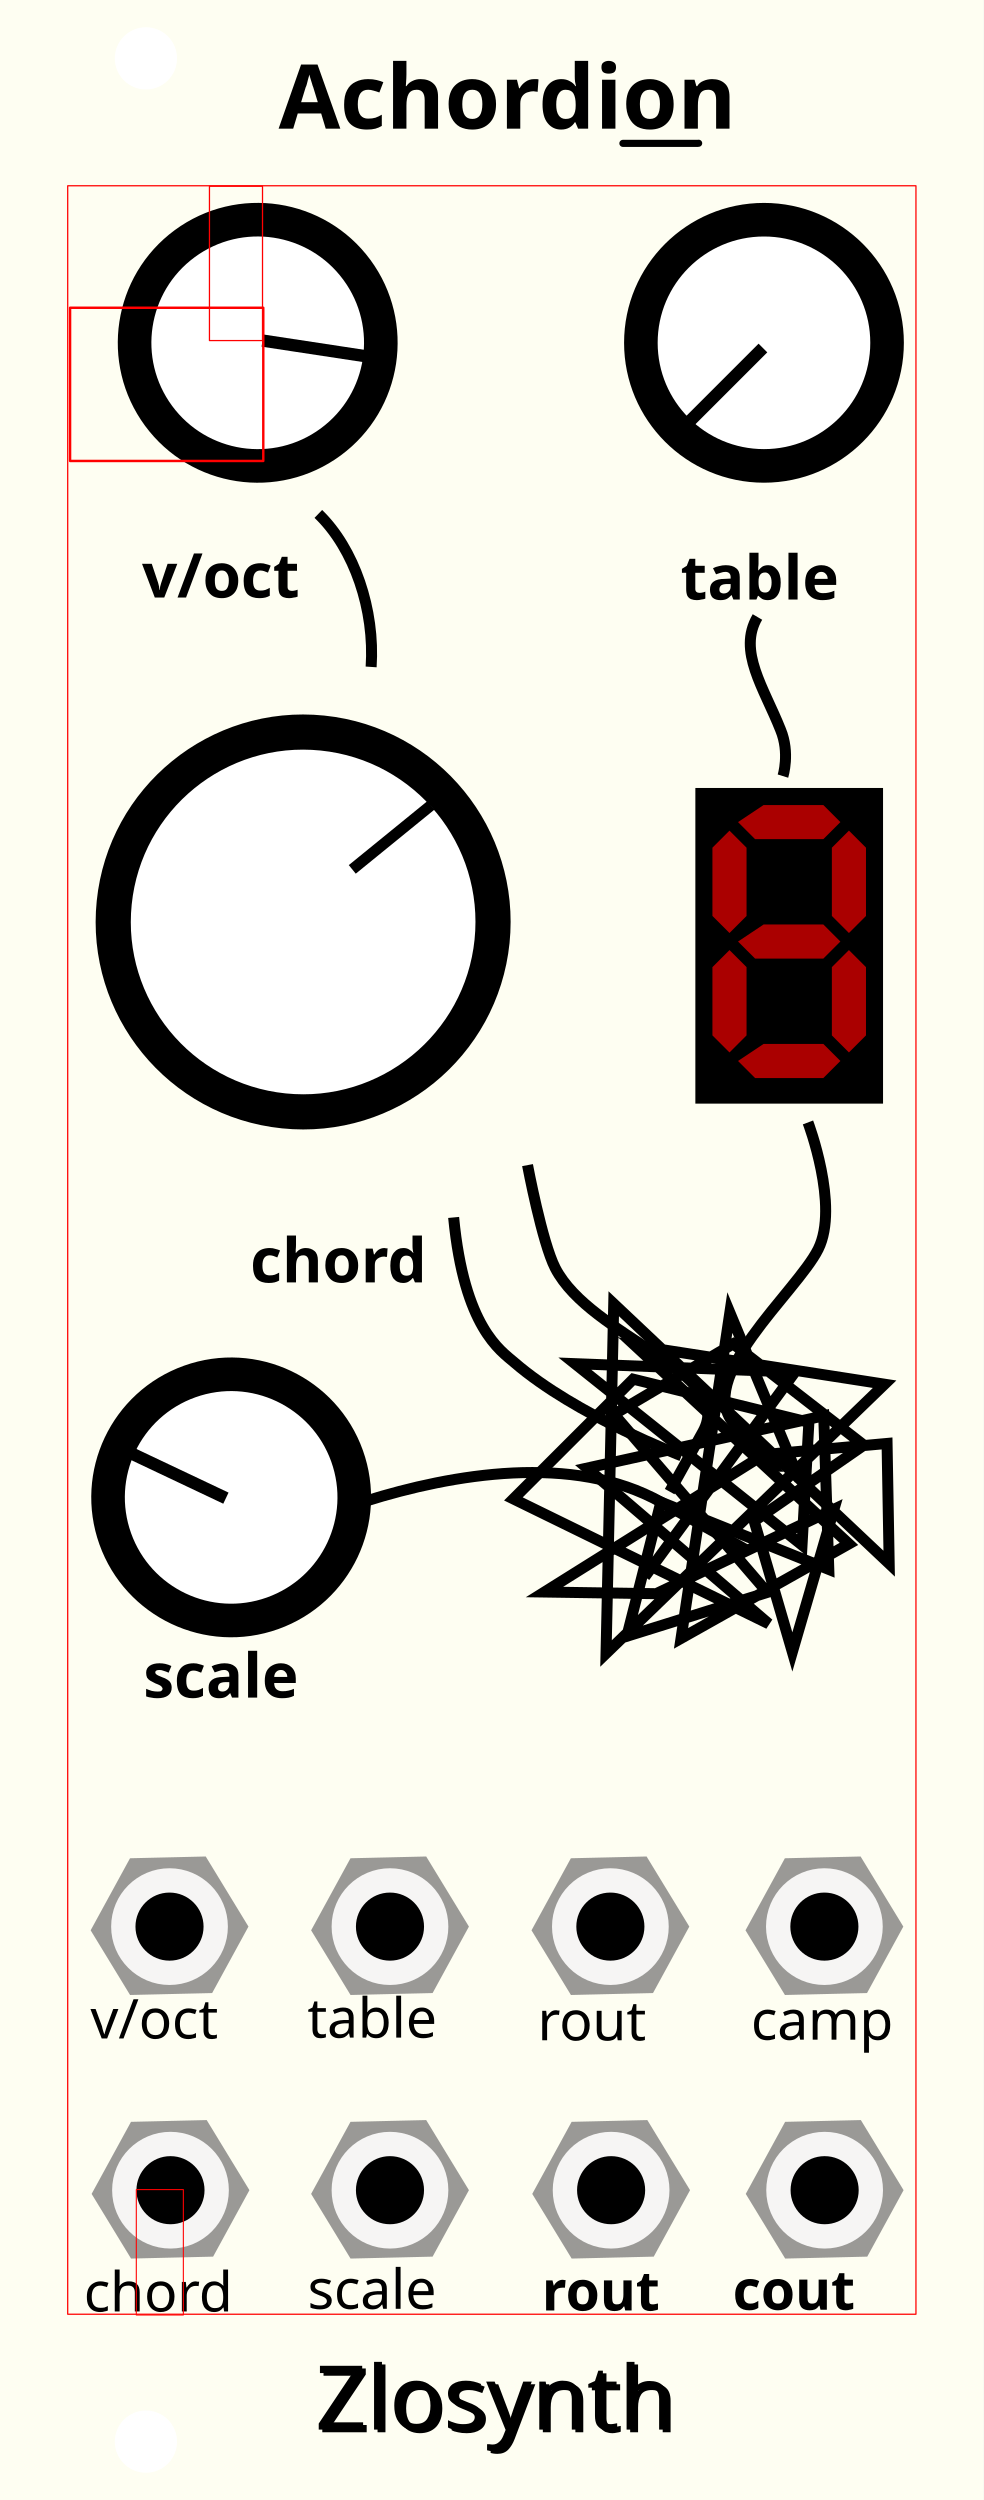
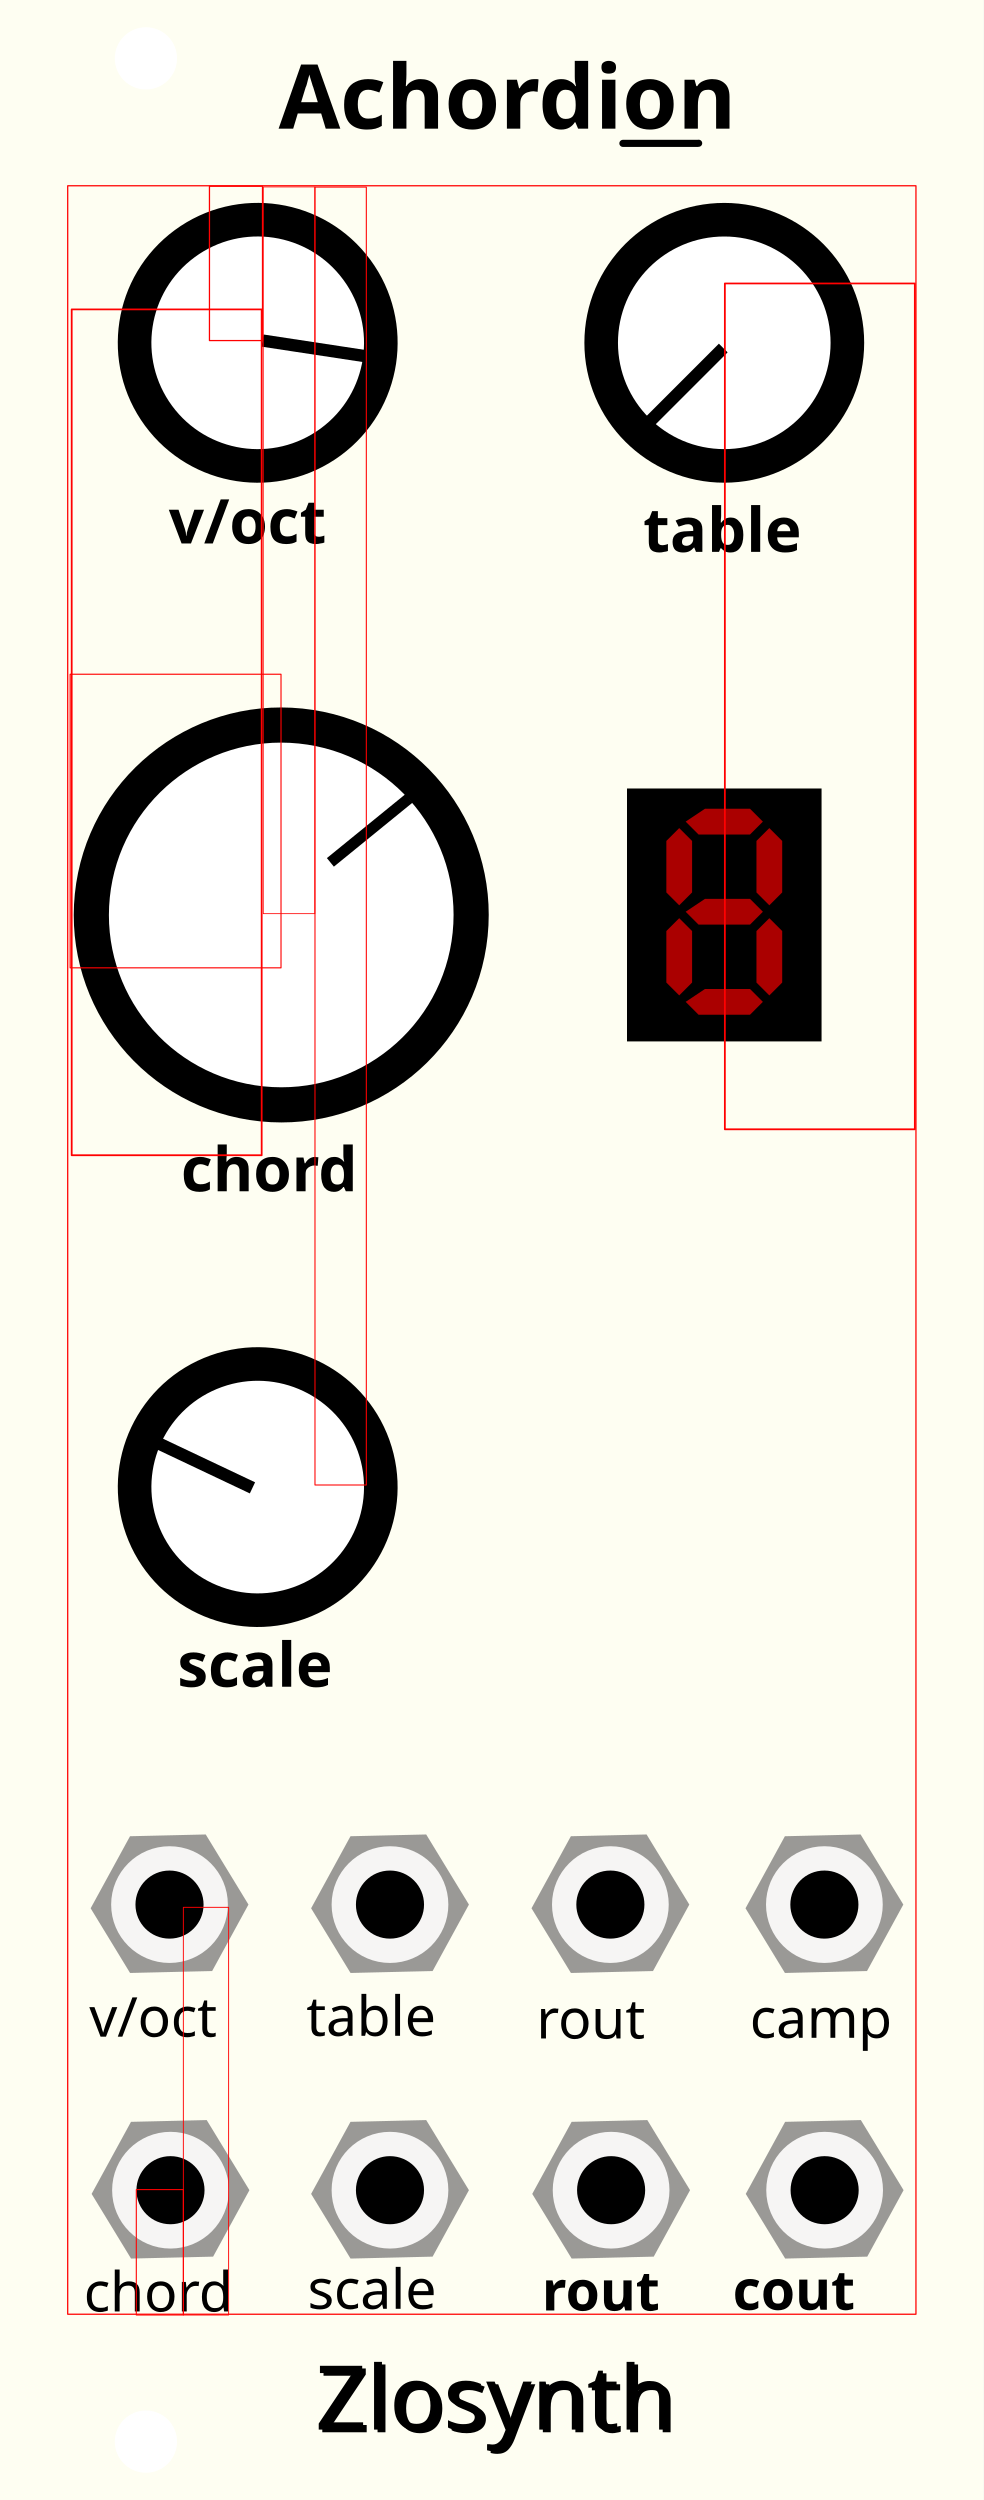
<svg xmlns="http://www.w3.org/2000/svg" id="svg8" version="1.1" viewBox="0 0 50.56 128.5" height="485.669" width="191.093">
  <defs id="defs2" />
  <g id="g342" style="display:inline">
    <g id="g332">
-       <rect x="0" y="0" width="50.56" height="128.5" rx="0" ry="0" style="fill:#fefef2;stroke:none;stroke-width:0mm;fill-opacity:1" id="rect330" />
+       <rect x="0" y="0" width="50.56" height="128.5" rx="0" ry="0" style="fill:#fefef2;fill-opacity:1;stroke:none;stroke-width:0mm" id="rect330" />
    </g>
    <g id="g340">
      <g style="fill:#ffffff;stroke:none;stroke-width:0" id="g338">
        <circle cx="7.5" cy="125.5" r="1.6" id="circle334" />
        <circle cx="7.5" cy="3" r="1.6" id="circle336" />
      </g>
    </g>
  </g>
  <g id="jacks-group">
    <g id="g841">
      <g id="g832" />
      <g id="g836">
        <path style="fill:#9a9996;stroke:#9a9996;stroke-width:0.1" id="path834" d="m 12.763,112.576 -1.839,3.366 -4.161,0.098 -1.996,-3.275 1.996,-3.653 3.834,-0.09 z" />
      </g>
      <g id="g839">
        <circle cx="8.763" cy="112.576" r="2.375" id="id_V/Oct" style="fill:#000000;stroke:#f6f5f4;stroke-width:1.25" />
      </g>
    </g>
    <g id="g863">
      <g id="g853" />
      <g id="g857">
        <path style="fill:#9a9996;stroke:#9a9996;stroke-width:0.1" id="path855" d="m 35.411,112.576 -1.839,3.366 -4.161,0.098 -1.996,-3.275 1.996,-3.653 3.834,-0.09 z" />
      </g>
      <g id="g861">
        <circle cx="31.411" cy="112.576" r="2.375" id="circle859" style="fill:#000000;stroke:#f6f5f4;stroke-width:1.25" />
      </g>
    </g>
    <g id="g875" style="display:inline">
      <g id="g865" />
      <g id="g869">
        <path style="fill:#9a9996;stroke:#9a9996;stroke-width:0.1" id="path867" d="m 46.386,112.576 -1.839,3.366 -4.161,0.098 -1.996,-3.275 1.996,-3.653 3.834,-0.09 z" />
      </g>
      <g id="g873">
        <circle cx="42.386" cy="112.576" r="2.375" id="circle871" style="fill:#000000;stroke:#f6f5f4;stroke-width:1.25" />
      </g>
    </g>
    <g id="g887" style="display:inline">
      <g id="g877" />
      <g id="g881">
        <path style="fill:#9a9996;stroke:#9a9996;stroke-width:0.1" id="path879" d="m 24.045,112.576 -1.839,3.366 -4.161,0.098 -1.996,-3.275 1.996,-3.653 3.834,-0.09 z" />
      </g>
      <g id="g885">
        <circle cx="20.045" cy="112.576" r="2.375" id="circle883" style="fill:#000000;stroke:#f6f5f4;stroke-width:1.25" />
      </g>
    </g>
    <g id="g899" style="display:inline">
      <g id="g889" />
      <g id="g893">
-         <path style="fill:#9a9996;stroke:#9a9996;stroke-width:0.1" id="path891" d="m 12.713,99.028 -1.839,3.366 -4.161,0.098 -1.996,-3.275 1.996,-3.653 3.834,-0.09 z" />
+         <path style="fill:#9a9996;stroke:#9a9996;stroke-width:0.1" id="path891" d="m 12.713,97.896 -1.839,3.366 -4.161,0.098 -1.996,-3.275 1.996,-3.653 3.834,-0.09 z" />
      </g>
      <g id="g897">
-         <circle cx="8.713" cy="99.028" r="2.375" id="circle895" style="fill:#000000;stroke:#f6f5f4;stroke-width:1.25" />
+         <circle cx="8.713" cy="97.896" r="2.375" id="circle895" style="fill:#000000;stroke:#f6f5f4;stroke-width:1.25" />
      </g>
    </g>
    <g id="g911" style="display:inline">
      <g id="g901" />
      <g id="g905">
-         <path style="fill:#9a9996;stroke:#9a9996;stroke-width:0.1" id="path903" d="m 24.045,99.028 -1.839,3.366 -4.161,0.098 -1.996,-3.275 1.996,-3.653 3.834,-0.09 z" />
+         <path style="fill:#9a9996;stroke:#9a9996;stroke-width:0.1" id="path903" d="m 24.045,97.896 -1.839,3.366 -4.161,0.098 -1.996,-3.275 1.996,-3.653 3.834,-0.09 z" />
      </g>
      <g id="g909">
-         <circle cx="20.045" cy="99.028" r="2.375" id="circle907" style="fill:#000000;stroke:#f6f5f4;stroke-width:1.25" />
+         <circle cx="20.045" cy="97.896" r="2.375" id="circle907" style="fill:#000000;stroke:#f6f5f4;stroke-width:1.25" />
      </g>
    </g>
    <g id="g923" style="display:inline">
      <g id="g913" />
      <g id="g917">
-         <path style="fill:#9a9996;stroke:#9a9996;stroke-width:0.1" id="path915" d="m 46.373,99.028 -1.839,3.366 -4.161,0.098 -1.996,-3.275 1.996,-3.653 3.834,-0.09 z" />
+         <path style="fill:#9a9996;stroke:#9a9996;stroke-width:0.1" id="path915" d="m 46.373,97.896 -1.839,3.366 -4.161,0.098 -1.996,-3.275 1.996,-3.653 3.834,-0.09 z" />
      </g>
      <g id="g921">
-         <circle cx="42.373" cy="99.028" r="2.375" id="circle919" style="fill:#000000;stroke:#f6f5f4;stroke-width:1.25" />
+         <circle cx="42.373" cy="97.896" r="2.375" id="circle919" style="fill:#000000;stroke:#f6f5f4;stroke-width:1.25" />
      </g>
    </g>
    <g id="g935" style="display:inline">
      <g id="g925" />
      <g id="g929">
-         <path style="fill:#9a9996;stroke:#9a9996;stroke-width:0.1" id="path927" d="m 35.373,99.028 -1.839,3.366 -4.161,0.098 -1.996,-3.275 1.996,-3.653 3.834,-0.09 z" />
+         <path style="fill:#9a9996;stroke:#9a9996;stroke-width:0.1" id="path927" d="m 35.373,97.896 -1.839,3.366 -4.161,0.098 -1.996,-3.275 1.996,-3.653 3.834,-0.09 z" />
      </g>
      <g id="g933">
-         <circle cx="31.373" cy="99.028" r="2.375" id="circle931" style="fill:#000000;stroke:#f6f5f4;stroke-width:1.25" />
+         <circle cx="31.373" cy="97.896" r="2.375" id="circle931" style="fill:#000000;stroke:#f6f5f4;stroke-width:1.25" />
      </g>
    </g>
  </g>
  <g id="layer1">
    <text xml:space="preserve" style="font-style:normal;font-weight:normal;font-size:4.586px;line-height:1.25;font-family:sans-serif;fill:#000000;fill-opacity:1;stroke:none;stroke-width:0.265" x="16.209" y="124.881" id="text942">
      <tspan id="tspan940" x="16.209" y="124.881" style="font-style:normal;font-variant:normal;font-weight:normal;font-stretch:normal;font-size:4.586px;font-family:Comfortaa;-inkscape-font-specification:'Comfortaa, Normal';font-variant-ligatures:normal;font-variant-caps:normal;font-variant-numeric:normal;font-variant-east-asian:normal;stroke-width:0.265">Zlosynth</tspan>
    </text>
    <text xml:space="preserve" style="font-style:normal;font-weight:normal;font-size:4.586px;line-height:1.25;font-family:sans-serif;fill:#000000;fill-opacity:1;stroke:none;stroke-width:0.265" x="16.394" y="125.018" id="text942-6">
      <tspan id="tspan940-6" x="16.394" y="125.018" style="font-style:normal;font-variant:normal;font-weight:normal;font-stretch:normal;font-size:4.586px;font-family:Comfortaa;-inkscape-font-specification:'Comfortaa, Normal';font-variant-ligatures:normal;font-variant-caps:normal;font-variant-numeric:normal;font-variant-east-asian:normal;stroke-width:0.265">Zlosynth</tspan>
    </text>
  </g>
  <g id="g1799">
    <text xml:space="preserve" style="font-style:normal;font-weight:normal;font-size:2.822px;line-height:1.25;font-family:sans-serif;fill:#000000;fill-opacity:1;stroke:none;stroke-width:0.265" x="37.663" y="118.718" id="text1797">
      <tspan id="tspan1795" x="37.663" y="118.718" style="font-style:normal;font-variant:normal;font-weight:bold;font-stretch:normal;font-size:2.822px;font-family:Comfortaa;-inkscape-font-specification:'Comfortaa, Normal';font-variant-ligatures:normal;font-variant-caps:normal;font-variant-numeric:normal;font-variant-east-asian:normal;stroke-width:0.265">cout</tspan>
    </text>
    <text xml:space="preserve" style="font-style:normal;font-weight:normal;font-size:2.822px;line-height:1.25;font-family:sans-serif;fill:#000000;fill-opacity:1;stroke:none;stroke-width:0.265" x="27.851" y="118.759" id="text1797-2">
      <tspan id="tspan1795-1" x="27.851" y="118.759" style="font-style:normal;font-variant:normal;font-weight:bold;font-stretch:normal;font-size:2.822px;font-family:Comfortaa;-inkscape-font-specification:'Comfortaa, Normal';font-variant-ligatures:normal;font-variant-caps:normal;font-variant-numeric:normal;font-variant-east-asian:normal;stroke-width:0.265">rout</tspan>
    </text>
    <text xml:space="preserve" style="font-style:normal;font-weight:normal;font-size:2.822px;line-height:1.25;font-family:sans-serif;fill:#000000;fill-opacity:1;stroke:none;stroke-width:0.265" x="15.815" y="118.671" id="text1797-2-0">
      <tspan id="tspan1795-1-5" x="15.815" y="118.671" style="font-style:normal;font-variant:normal;font-weight:normal;font-stretch:normal;font-size:2.822px;font-family:Comfortaa;-inkscape-font-specification:'Comfortaa, Normal';font-variant-ligatures:normal;font-variant-caps:normal;font-variant-numeric:normal;font-variant-east-asian:normal;stroke-width:0.265">scale</tspan>
    </text>
    <text xml:space="preserve" style="font-style:normal;font-weight:normal;font-size:2.822px;line-height:1.25;font-family:sans-serif;fill:#000000;fill-opacity:1;stroke:none;stroke-width:0.265" x="4.309" y="118.809" id="text1797-2-0-1">
      <tspan id="tspan1795-1-5-1" x="4.309" y="118.809" style="font-style:normal;font-variant:normal;font-weight:normal;font-stretch:normal;font-size:2.822px;font-family:Comfortaa;-inkscape-font-specification:'Comfortaa, Normal';font-variant-ligatures:normal;font-variant-caps:normal;font-variant-numeric:normal;font-variant-east-asian:normal;stroke-width:0.265">chord</tspan>
    </text>
-     <text xml:space="preserve" style="font-style:normal;font-weight:normal;font-size:2.822px;line-height:1.25;font-family:sans-serif;fill:#000000;fill-opacity:1;stroke:none;stroke-width:0.265" x="4.647" y="104.779" id="text1797-2-0-1-0">
-       <tspan id="tspan1795-1-5-1-8" x="4.647" y="104.779" style="font-style:normal;font-variant:normal;font-weight:normal;font-stretch:normal;font-size:2.822px;font-family:Comfortaa;-inkscape-font-specification:'Comfortaa, Normal';font-variant-ligatures:normal;font-variant-caps:normal;font-variant-numeric:normal;font-variant-east-asian:normal;stroke-width:0.265">v/oct</tspan>
+     <text xml:space="preserve" style="font-style:normal;font-weight:normal;font-size:2.822px;line-height:1.25;font-family:sans-serif;fill:#000000;fill-opacity:1;stroke:none;stroke-width:0.265" x="4.591" y="104.686" id="text1797-2-0-1-0">
+       <tspan id="tspan1795-1-5-1-8" x="4.591" y="104.686" style="font-style:normal;font-variant:normal;font-weight:normal;font-stretch:normal;font-size:2.822px;font-family:Comfortaa;-inkscape-font-specification:'Comfortaa, Normal';font-variant-ligatures:normal;font-variant-caps:normal;font-variant-numeric:normal;font-variant-east-asian:normal;stroke-width:0.265">v/oct</tspan>
    </text>
-     <text xml:space="preserve" style="font-style:normal;font-weight:normal;font-size:2.822px;line-height:1.25;font-family:sans-serif;fill:#000000;fill-opacity:1;stroke:none;stroke-width:0.265" x="15.797" y="104.734" id="text1797-2-0-1-0-5">
-       <tspan id="tspan1795-1-5-1-8-0" x="15.797" y="104.734" style="font-style:normal;font-variant:normal;font-weight:normal;font-stretch:normal;font-size:2.822px;font-family:Comfortaa;-inkscape-font-specification:'Comfortaa, Normal';font-variant-ligatures:normal;font-variant-caps:normal;font-variant-numeric:normal;font-variant-east-asian:normal;stroke-width:0.265">table</tspan>
+     <text xml:space="preserve" style="font-style:normal;font-weight:normal;font-size:2.822px;line-height:1.25;font-family:sans-serif;fill:#000000;fill-opacity:1;stroke:none;stroke-width:0.265" x="15.741" y="104.641" id="text1797-2-0-1-0-5">
+       <tspan id="tspan1795-1-5-1-8-0" x="15.741" y="104.641" style="font-style:normal;font-variant:normal;font-weight:normal;font-stretch:normal;font-size:2.822px;font-family:Comfortaa;-inkscape-font-specification:'Comfortaa, Normal';font-variant-ligatures:normal;font-variant-caps:normal;font-variant-numeric:normal;font-variant-east-asian:normal;stroke-width:0.265">table</tspan>
    </text>
-     <text xml:space="preserve" style="font-style:normal;font-weight:normal;font-size:2.822px;line-height:1.25;font-family:sans-serif;fill:#000000;fill-opacity:1;stroke:none;stroke-width:0.265" x="27.636" y="104.872" id="text1797-2-0-1-0-5-6">
-       <tspan id="tspan1795-1-5-1-8-0-4" x="27.636" y="104.872" style="font-style:normal;font-variant:normal;font-weight:normal;font-stretch:normal;font-size:2.822px;font-family:Comfortaa;-inkscape-font-specification:'Comfortaa, Normal';font-variant-ligatures:normal;font-variant-caps:normal;font-variant-numeric:normal;font-variant-east-asian:normal;stroke-width:0.265">rout</tspan>
+     <text xml:space="preserve" style="font-style:normal;font-weight:normal;font-size:2.822px;line-height:1.25;font-family:sans-serif;fill:#000000;fill-opacity:1;stroke:none;stroke-width:0.265" x="27.58" y="104.778" id="text1797-2-0-1-0-5-6">
+       <tspan id="tspan1795-1-5-1-8-0-4" x="27.58" y="104.778" style="font-style:normal;font-variant:normal;font-weight:normal;font-stretch:normal;font-size:2.822px;font-family:Comfortaa;-inkscape-font-specification:'Comfortaa, Normal';font-variant-ligatures:normal;font-variant-caps:normal;font-variant-numeric:normal;font-variant-east-asian:normal;stroke-width:0.265">rout</tspan>
    </text>
-     <text xml:space="preserve" style="font-style:normal;font-weight:normal;font-size:2.822px;line-height:1.25;font-family:sans-serif;fill:#000000;fill-opacity:1;stroke:none;stroke-width:0.265" x="38.601" y="104.839" id="text1797-2-0-1-0-5-6-6">
-       <tspan id="tspan1795-1-5-1-8-0-4-2" x="38.601" y="104.839" style="font-style:normal;font-variant:normal;font-weight:normal;font-stretch:normal;font-size:2.822px;font-family:Comfortaa;-inkscape-font-specification:'Comfortaa, Normal';font-variant-ligatures:normal;font-variant-caps:normal;font-variant-numeric:normal;font-variant-east-asian:normal;stroke-width:0.265">camp</tspan>
+     <text xml:space="preserve" style="font-style:normal;font-weight:normal;font-size:2.822px;line-height:1.25;font-family:sans-serif;fill:#000000;fill-opacity:1;stroke:none;stroke-width:0.265" x="38.544" y="104.745" id="text1797-2-0-1-0-5-6-6">
+       <tspan id="tspan1795-1-5-1-8-0-4-2" x="38.544" y="104.745" style="font-style:normal;font-variant:normal;font-weight:normal;font-stretch:normal;font-size:2.822px;font-family:Comfortaa;-inkscape-font-specification:'Comfortaa, Normal';font-variant-ligatures:normal;font-variant-caps:normal;font-variant-numeric:normal;font-variant-east-asian:normal;stroke-width:0.265">camp</tspan>
    </text>
-     <text xml:space="preserve" style="font-style:normal;font-weight:normal;font-size:3.175px;line-height:1.25;font-family:sans-serif;fill:#000000;fill-opacity:1;stroke:none;stroke-width:0.265" x="7.301" y="30.712" id="text1797-2-0-1-0-9">
-       <tspan id="tspan1795-1-5-1-8-6" x="7.301" y="30.712" style="font-style:normal;font-variant:normal;font-weight:bold;font-stretch:normal;font-size:3.175px;font-family:Comfortaa;-inkscape-font-specification:'Comfortaa, Normal';font-variant-ligatures:normal;font-variant-caps:normal;font-variant-numeric:normal;font-variant-east-asian:normal;stroke-width:0.265">v/oct</tspan>
+     <text xml:space="preserve" style="font-style:normal;font-weight:normal;font-size:3.175px;line-height:1.25;font-family:sans-serif;fill:#000000;fill-opacity:1;stroke:none;stroke-width:0.265" x="8.676" y="27.932" id="text1797-2-0-1-0-9">
+       <tspan id="tspan1795-1-5-1-8-6" x="8.676" y="27.932" style="font-style:normal;font-variant:normal;font-weight:bold;font-stretch:normal;font-size:3.175px;font-family:Comfortaa;-inkscape-font-specification:'Comfortaa, Normal';font-variant-ligatures:normal;font-variant-caps:normal;font-variant-numeric:normal;font-variant-east-asian:normal;stroke-width:0.265">v/oct</tspan>
    </text>
-     <text xml:space="preserve" style="font-style:normal;font-weight:normal;font-size:3.175px;line-height:1.25;font-family:sans-serif;fill:#000000;fill-opacity:1;stroke:none;stroke-width:0.265" x="34.973" y="30.814" id="text1797-2-0-1-0-9-9">
-       <tspan id="tspan1795-1-5-1-8-6-3" x="34.973" y="30.814" style="font-style:normal;font-variant:normal;font-weight:bold;font-stretch:normal;font-size:3.175px;font-family:Comfortaa;-inkscape-font-specification:'Comfortaa, Normal';font-variant-ligatures:normal;font-variant-caps:normal;font-variant-numeric:normal;font-variant-east-asian:normal;stroke-width:0.265">table</tspan>
+     <text xml:space="preserve" style="font-style:normal;font-weight:normal;font-size:3.175px;line-height:1.25;font-family:sans-serif;fill:#000000;fill-opacity:1;stroke:none;stroke-width:0.265" x="33.051" y="28.366" id="text1797-2-0-1-0-9-9">
+       <tspan id="tspan1795-1-5-1-8-6-3" x="33.051" y="28.366" style="font-style:normal;font-variant:normal;font-weight:bold;font-stretch:normal;font-size:3.175px;font-family:Comfortaa;-inkscape-font-specification:'Comfortaa, Normal';font-variant-ligatures:normal;font-variant-caps:normal;font-variant-numeric:normal;font-variant-east-asian:normal;stroke-width:0.265">table</tspan>
    </text>
-     <text xml:space="preserve" style="font-style:normal;font-weight:normal;font-size:3.175px;line-height:1.25;font-family:sans-serif;fill:#000000;fill-opacity:1;stroke:none;stroke-width:0.265" x="12.863" y="65.915" id="text1797-2-0-1-0-9-3">
-       <tspan id="tspan1795-1-5-1-8-6-8" x="12.863" y="65.915" style="font-style:normal;font-variant:normal;font-weight:bold;font-stretch:normal;font-size:3.175px;font-family:Comfortaa;-inkscape-font-specification:'Comfortaa, Normal';font-variant-ligatures:normal;font-variant-caps:normal;font-variant-numeric:normal;font-variant-east-asian:normal;stroke-width:0.265">chord</tspan>
+     <text xml:space="preserve" style="font-style:normal;font-weight:normal;font-size:3.175px;line-height:1.25;font-family:sans-serif;fill:#000000;fill-opacity:1;stroke:none;stroke-width:0.265" x="9.304" y="61.23" id="text1797-2-0-1-0-9-3">
+       <tspan id="tspan1795-1-5-1-8-6-8" x="9.304" y="61.23" style="font-style:normal;font-variant:normal;font-weight:bold;font-stretch:normal;font-size:3.175px;font-family:Comfortaa;-inkscape-font-specification:'Comfortaa, Normal';font-variant-ligatures:normal;font-variant-caps:normal;font-variant-numeric:normal;font-variant-east-asian:normal;stroke-width:0.265">chord</tspan>
    </text>
-     <text xml:space="preserve" style="font-style:normal;font-weight:normal;font-size:3.175px;line-height:1.25;font-family:sans-serif;fill:#000000;fill-opacity:1;stroke:none;stroke-width:0.265" x="7.37" y="87.258" id="text1797-2-0-1-0-9-3-0">
-       <tspan id="tspan1795-1-5-1-8-6-8-5" x="7.37" y="87.258" style="font-style:normal;font-variant:normal;font-weight:bold;font-stretch:normal;font-size:3.175px;font-family:Comfortaa;-inkscape-font-specification:'Comfortaa, Normal';font-variant-ligatures:normal;font-variant-caps:normal;font-variant-numeric:normal;font-variant-east-asian:normal;stroke-width:0.265">scale</tspan>
+     <text xml:space="preserve" style="font-style:normal;font-weight:normal;font-size:3.175px;line-height:1.25;font-family:sans-serif;fill:#000000;fill-opacity:1;stroke:none;stroke-width:0.265" x="9.12" y="86.7" id="text1797-2-0-1-0-9-3-0">
+       <tspan id="tspan1795-1-5-1-8-6-8-5" x="9.12" y="86.7" style="font-style:normal;font-variant:normal;font-weight:bold;font-stretch:normal;font-size:3.175px;font-family:Comfortaa;-inkscape-font-specification:'Comfortaa, Normal';font-variant-ligatures:normal;font-variant-caps:normal;font-variant-numeric:normal;font-variant-east-asian:normal;stroke-width:0.265">scale</tspan>
    </text>
    <text xml:space="preserve" style="font-style:normal;font-weight:normal;font-size:10.583px;line-height:1.25;font-family:sans-serif;fill:#000000;fill-opacity:1;stroke:none;stroke-width:0.265" x="-2.718" y="87.798" id="text3265">
      <tspan id="tspan3263" x="-2.718" y="87.798" style="stroke-width:0.265" />
    </text>
  </g>
  <g id="g960">
    <text xml:space="preserve" style="font-style:normal;font-weight:normal;font-size:4.586px;line-height:1.25;font-family:sans-serif;fill:#000000;fill-opacity:1;stroke:none;stroke-width:0.265" x="14.321" y="6.614" id="text958">
      <tspan id="tspan956" x="14.321" y="6.614" style="font-style:normal;font-variant:normal;font-weight:bold;font-stretch:normal;font-size:4.586px;font-family:Comfortaa;-inkscape-font-specification:'Comfortaa, Bold';font-variant-ligatures:normal;font-variant-caps:normal;font-variant-numeric:normal;font-variant-east-asian:normal;stroke-width:0.265">Achordion</tspan>
    </text>
    <path style="fill:none;stroke:#000000;stroke-width:0.365;stroke-linecap:round;stroke-linejoin:miter;stroke-miterlimit:4.3;stroke-dasharray:none;stroke-opacity:1" d="m 32.017,7.369 c 3.844,0 3.844,0 3.844,0 l 0.05,-0.006" id="path962" />
  </g>
  <g id="layer2">
-     <g id="g3145" transform="translate(0.5291667,-1.61503)">
-       <g id="g2298" transform="matrix(0.2645833,0,0,0.2645833,18.08605,46.54696)" style="opacity:1">
+     <g id="g6769" transform="translate(0.0900496,-0.2645835)">
+       <rect style="display:inline;fill:#000000;fill-opacity:1;stroke:none;stroke-width:0.092;stroke-linecap:round;stroke-linejoin:round;stroke-miterlimit:4;stroke-dasharray:none" id="rect6749" width="10" height="13" x="32.138" y="40.793" />
+       <g id="g2298" transform="matrix(0.1996103,0,0,0.1996103,20.57795,44.51521)">
        <rect fill="#cccccc" opacity="0.4" width="36.461" height="61.321" id="rect2284" x="64.729" y="-16.744" style="opacity:1;fill:#000000;stroke-width:1.657" />
        <path d="m 73.016,-10.114 3.315,3.315 H 89.589 L 92.903,-10.114 89.589,-13.429 H 77.987 Z m 0,23.203 3.315,3.315 H 89.589 L 92.903,13.088 89.589,9.774 H 77.987 Z m 0,23.203 3.315,3.315 H 89.589 L 92.903,36.291 89.589,32.976 H 77.987 Z m -1.657,-44.748 -3.315,3.315 v 13.259 l 3.315,3.315 3.315,-3.315 v -13.259 z m 0,23.203 -3.315,3.315 v 13.259 l 3.315,3.315 3.315,-3.315 V 18.06 Z m 23.203,-23.203 -3.315,3.315 v 13.259 l 3.315,3.315 3.315,-3.315 v -13.259 z m 0,23.203 -3.315,3.315 v 13.259 l 3.315,3.315 3.315,-3.315 V 18.06 Z" id="path2286" style="fill:#aa0000;stroke-width:1.657" />
      </g>
    </g>
  </g>
  <g id="knobs-group">
    <g id="g2393">
      <g id="g2388" />
      <g id="g2391" />
    </g>
    <g id="g2912">
      <g id="g2902" />
      <g id="g2906" />
      <g id="g2910">
        <g id="g3128" transform="matrix(1.054212,0,0,1.054212,-0.3289405,-5.322827)">
          <circle cx="-25.161" cy="-2.527" r="6.549" id="id_s_Small" style="fill:#000000;stroke:#000000;stroke-width:0.546" transform="rotate(-126.347)" />
          <circle cx="-25.161" cy="-2.527" r="5.457" id="id_Small" style="fill:#ffffff;stroke:#000000;stroke-width:0.546" transform="rotate(-126.347)" />
          <path d="m 13.111,21.654 5.437,0.827" style="fill:none;stroke:#000000;stroke-width:0.6" id="path2908-1" />
        </g>
      </g>
    </g>
    <g id="g3052">
      <g id="g3042" />
      <g id="g3046" />
      <g id="g3050">
-         <g id="g3140" transform="matrix(0.7722764,0,0,0.7722764,1.702041,8.599874)">
+         <g id="g3140" transform="matrix(0.7722764,0,0,0.7722764,0.5766505,8.239146)">
          <circle cx="-22.998" cy="-48.134" id="circle3040" style="fill:#000000;stroke:#000000;stroke-width:0.614" r="13.502" transform="rotate(-174.1496)" />
          <circle cx="-22.998" cy="-48.134" id="circle3044" style="fill:#ffffff;stroke:#000000;stroke-width:0.655" r="11.797" transform="rotate(-174.1496)" />
          <path d="m 21.242,46.728 5.235,-4.262" style="fill:none;stroke:#000000;stroke-width:0.736" id="path3048" />
        </g>
-         <g id="g3121" transform="matrix(1.054038,0,0,1.054038,-0.06013205,-5.161636)">
+         <g id="g3121" transform="matrix(1.054038,0,0,1.054038,-2.100448,-5.161636)">
          <circle cx="37.312" cy="21.614" r="6.549" id="id_s_Small-0" style="fill:#000000;stroke:#000000;stroke-width:0.546" />
          <circle cx="37.312" cy="21.614" r="5.457" id="id_Small-3" style="fill:#ffffff;stroke:#000000;stroke-width:0.546" />
          <path d="m 37.261,21.868 -3.889,3.889" style="fill:none;stroke:#000000;stroke-width:0.6" id="path2908-1-4" />
        </g>
-         <g id="g3133" transform="matrix(1.053868,0,0,1.053868,-1.610207,-3.792499)">
+         <g id="g3133" transform="matrix(1.053868,0,0,1.053868,-0.2453684,-4.321666)">
          <circle cx="76.469" cy="13.733" r="6.549" id="id_s_Small-03" style="fill:#000000;stroke:#000000;stroke-width:0.546" transform="rotate(70.33451)" />
          <circle cx="76.469" cy="13.733" r="5.457" id="id_Small-9" style="fill:#ffffff;stroke:#000000;stroke-width:0.546" transform="rotate(70.33451)" />
          <path d="M 12.546,76.668 7.575,74.314" style="fill:none;stroke:#000000;stroke-width:0.6" id="path2908-1-1" />
        </g>
-         <path style="fill:none;stroke:#000000;stroke-width:0.565;stroke-linecap:butt;stroke-linejoin:miter;stroke-miterlimit:4;stroke-dasharray:none;stroke-opacity:1" d="m 33.144,81.043 7.716,-10.517 -11.312,-0.434 11.676,9.325 0.353,-6.311 -9.03,-2.217 -6.159,6.155 13.126,6.419 -9.342,-8.004 12.168,-2.685 0.26,7.894 -8.63,-3.461 -1.751,6.898 7.223,-2.255 -7.878,-9.154 6.12,-3.62 6.72,5.205 -5.639,3.905 1.962,6.725 2.136,-7.332 -9.136,4.337 -5.742,-0.086 11.276,-7.063 6.334,-0.574 0.109,6.18 L 31.546,67.012 31.15,84.99 45.468,71.148 32.627,69.153 l 11.009,10.203 -8.631,4.857 2.509,-16.746 3.582,8.612" id="path3147" />
-         <path style="fill:none;stroke:#000000;stroke-width:0.565;stroke-linecap:butt;stroke-linejoin:miter;stroke-miterlimit:4;stroke-dasharray:none;stroke-opacity:1" d="m 38.933,31.713 c -1.029,1.752 0.333,3.64 1.188,5.798 0.493,1.185 0.123,2.381 0.123,2.381" id="path3155" />
-         <path style="fill:none;stroke:#000000;stroke-width:0.565;stroke-linecap:butt;stroke-linejoin:miter;stroke-miterlimit:4;stroke-dasharray:none;stroke-opacity:1" d="m 41.53,57.693 c 0,0 1.629,4.297 0.526,6.512 -1.103,2.215 -6.478,6.678 -4.264,9.056 2.213,2.378 2.213,2.386 2.213,2.386" id="path3157" />
-         <path style="fill:none;stroke:#000000;stroke-width:0.565;stroke-linecap:butt;stroke-linejoin:miter;stroke-miterlimit:4;stroke-dasharray:none;stroke-opacity:1" d="m 16.362,26.415 c 1.855,1.79 2.913,4.93 2.714,7.865" id="path3159" />
-         <path style="fill:none;stroke:#000000;stroke-width:0.565;stroke-linecap:butt;stroke-linejoin:miter;stroke-miterlimit:4;stroke-dasharray:none;stroke-opacity:1" d="m 27.115,59.887 c 0,0 0.749,3.975 1.422,5.286 1.85,3.604 9.304,5.33 7.594,8.413 l -1.711,3.083" id="path3161" />
-         <path style="fill:none;stroke:#000000;stroke-width:0.565;stroke-linecap:butt;stroke-linejoin:miter;stroke-miterlimit:4;stroke-dasharray:none;stroke-opacity:1" d="m 23.317,62.576 c 0.54,5.662 2.409,6.84 3.122,7.456 3.161,2.731 8.591,4.795 8.591,4.795" id="path3163" />
-         <path style="fill:none;stroke:#000000;stroke-width:0.565;stroke-linecap:butt;stroke-linejoin:miter;stroke-miterlimit:4;stroke-dasharray:none;stroke-opacity:1" d="m 18.809,77.154 c 4.445,-1.389 10.646,-2.473 15.161,0.052 4.515,2.526 4.515,2.526 4.515,2.526" id="path3165" />
      </g>
    </g>
  </g>
  <rect style="fill:none;fill-opacity:1;stroke:#ff0000;stroke-width:0.065;stroke-linecap:round;stroke-linejoin:round;stroke-miterlimit:4;stroke-dasharray:none" id="rect6558" width="43.6" height="109.4" x="3.48" y="9.55" />
  <rect style="fill:none;fill-opacity:1;stroke:#ff0000;stroke-width:0.056;stroke-linecap:round;stroke-linejoin:round;stroke-miterlimit:4;stroke-dasharray:none" id="rect6562" width="2.418" height="6.444" x="7.006" y="112.546" />
  <rect style="fill:none;fill-opacity:1;stroke:#ff0000;stroke-width:0.066;stroke-linecap:round;stroke-linejoin:round;stroke-miterlimit:4;stroke-dasharray:none" id="rect6562-4" width="2.727" height="7.934" x="10.766" y="9.571" />
-   <rect style="fill:none;fill-opacity:1;stroke:#ff0000;stroke-width:0.125;stroke-linecap:round;stroke-linejoin:round;stroke-miterlimit:4;stroke-dasharray:none" id="rect6562-4-0" width="9.931" height="7.875" x="3.602" y="15.819" />
+   <rect style="fill:none;fill-opacity:1;stroke:#ff0000;stroke-width:0.092;stroke-linecap:round;stroke-linejoin:round;stroke-miterlimit:4;stroke-dasharray:none" id="rect6562-4-0" width="9.765" height="43.477" x="3.685" y="15.903" />
+   <rect style="fill:none;fill-opacity:1;stroke:#ff0000;stroke-width:0.047;stroke-linecap:round;stroke-linejoin:round;stroke-miterlimit:4;stroke-dasharray:none" id="rect6562-0" width="2.327" height="20.953" x="9.424" y="98.037" />
+   <rect style="fill:none;fill-opacity:1;stroke:#ff0000;stroke-width:0.092;stroke-linecap:round;stroke-linejoin:round;stroke-miterlimit:4;stroke-dasharray:none" id="rect6562-4-0-4" width="9.765" height="43.477" x="37.258" y="14.57" />
+   <rect style="fill:none;fill-opacity:1;stroke:#ff0000;stroke-width:0.058;stroke-linecap:round;stroke-linejoin:round;stroke-miterlimit:4;stroke-dasharray:none" id="rect6562-4-0-6" width="10.839" height="15.09" x="3.605" y="34.657" />
+   <rect style="fill:none;fill-opacity:1;stroke:#ff0000;stroke-width:0.041;stroke-linecap:round;stroke-linejoin:round;stroke-miterlimit:4;stroke-dasharray:none" id="rect6562-4-2" width="2.652" height="37.354" x="13.531" y="9.609" />
+   <rect style="fill:none;fill-opacity:1;stroke:#ff0000;stroke-width:0.055;stroke-linecap:round;stroke-linejoin:round;stroke-miterlimit:4;stroke-dasharray:none" id="rect6562-4-2-6" width="2.639" height="66.713" x="16.19" y="9.616" />
</svg>
